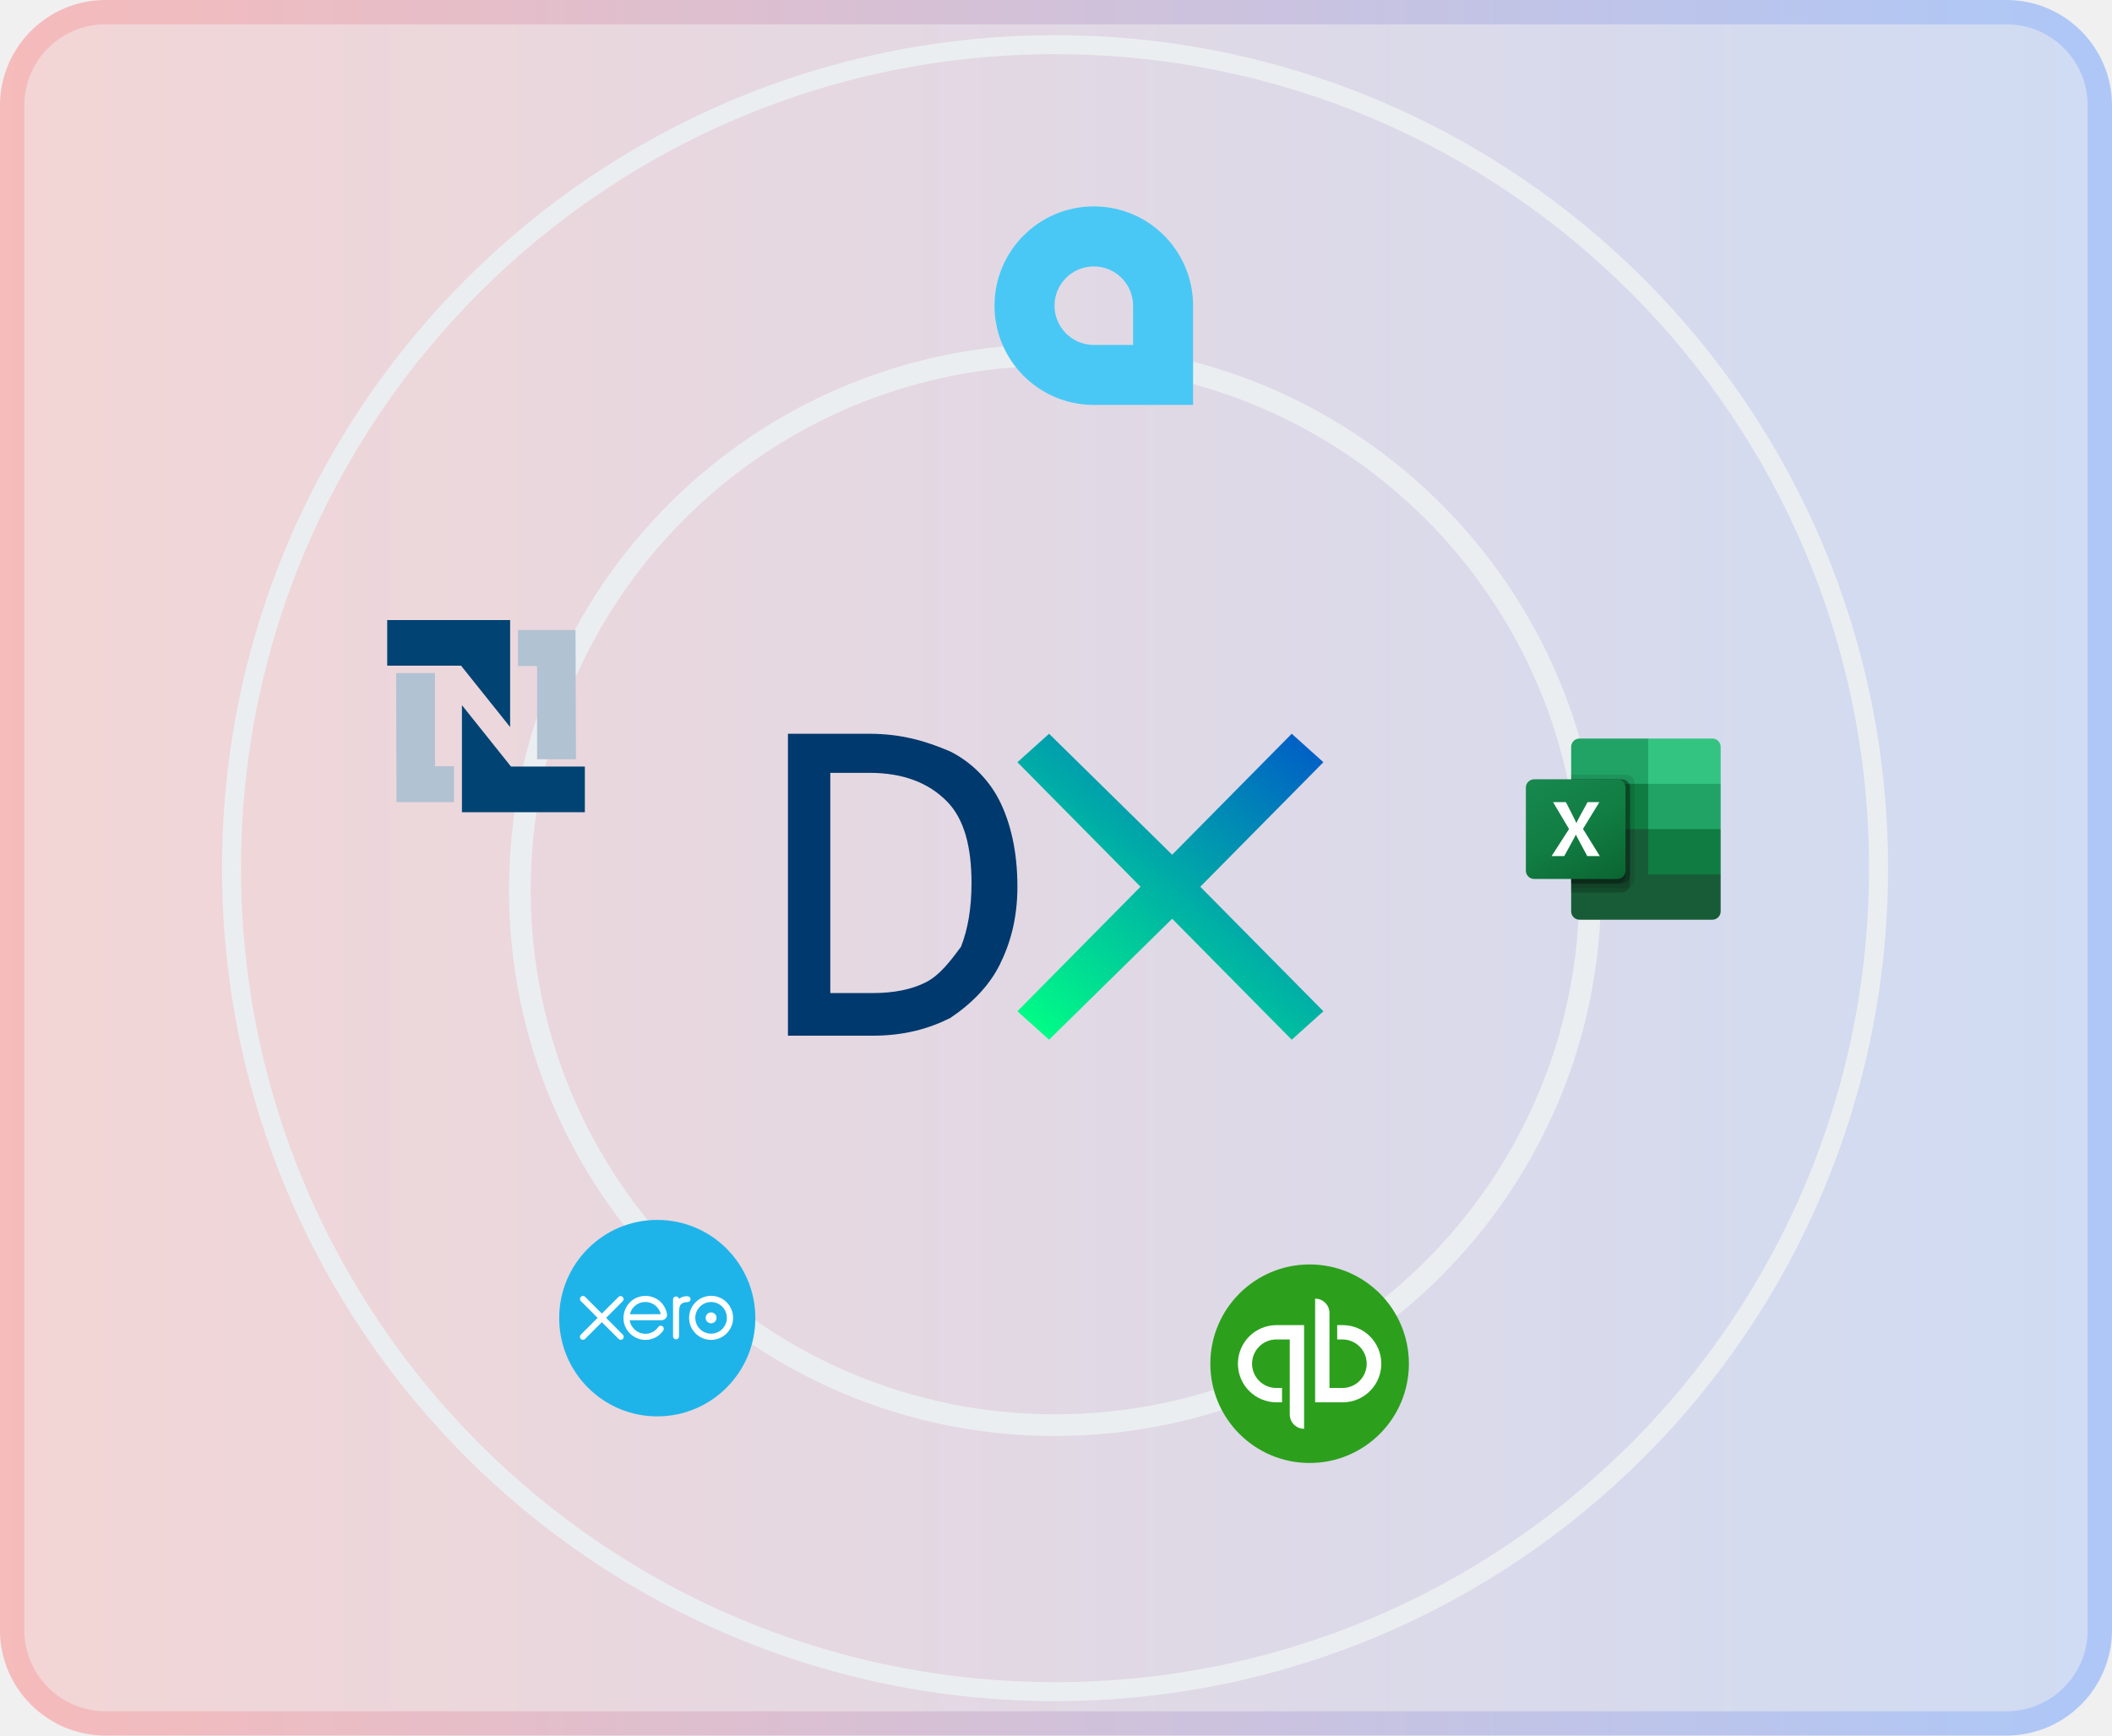
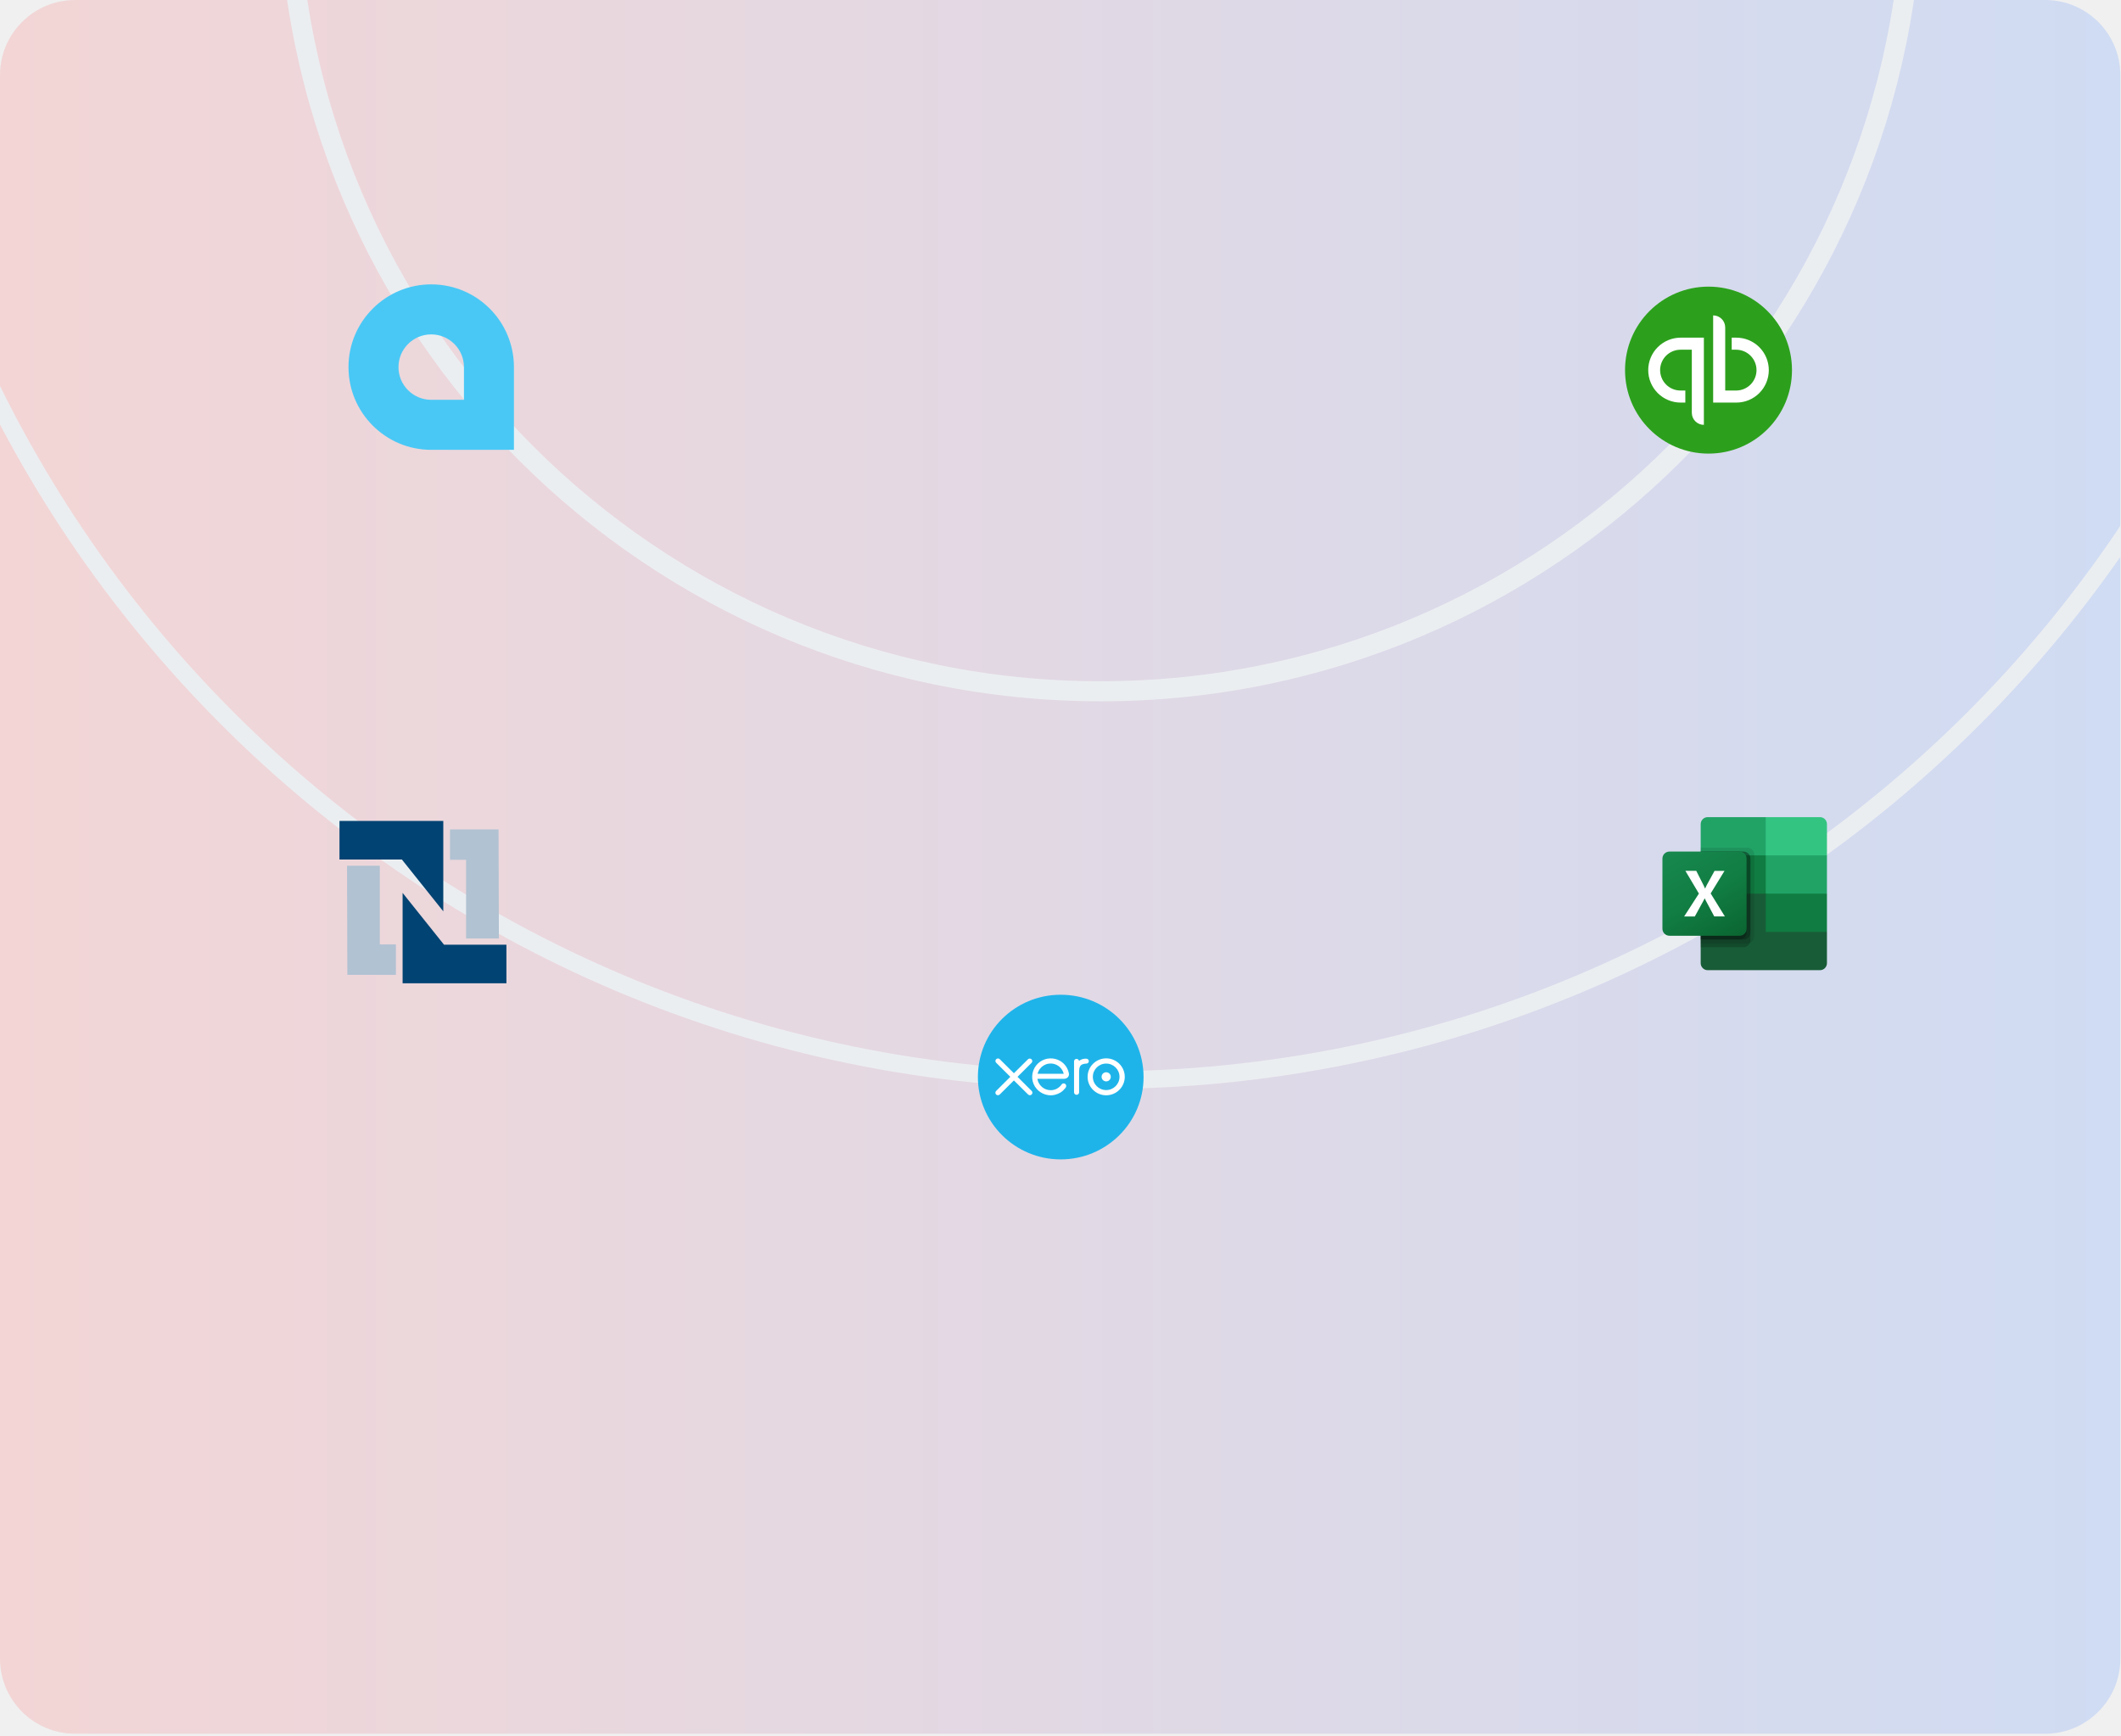
- <svg xmlns="http://www.w3.org/2000/svg" width="780" height="641" viewBox="0 0 780 641" fill="none">
-   <rect x="9" y="632" width="623" height="762" rx="30" transform="rotate(-90 9 632)" fill="url(#paint0_linear_9164_1727)" fill-opacity="0.2" />
-   <rect x="4.5" y="636.5" width="632" height="771" rx="34.5" transform="rotate(-90 4.5 636.5)" stroke="url(#paint1_linear_9164_1727)" stroke-opacity="0.4" stroke-width="9" />
-   <circle cx="389.639" cy="320.639" r="304.139" stroke="#EBEEF1" stroke-width="7" />
-   <circle cx="389.639" cy="328.707" r="197.648" stroke="#EBEEF1" stroke-width="8" />
-   <g clip-path="url(#clip0_9164_1727)">
-     <path d="M191.324 232.693H212.556L212.702 280.397H198.36V245.99H191.324V232.693Z" fill="#B1C2D2" />
-     <path d="M188.396 268.519V229H143.004V245.857H170.283L188.396 268.519Z" fill="#014372" />
-     <path d="M167.677 296.279H146.445L146.299 248.575H160.645V282.983H167.677V296.279Z" fill="#B1C2D2" />
-     <path d="M170.605 260.453V299.972H215.997V283.116H188.718L170.605 260.453Z" fill="#014372" />
+ <svg xmlns="http://www.w3.org/2000/svg" width="847" height="693" viewBox="0 0 847 693" fill="none">
+   <rect y="692.281" width="692.278" height="846.735" rx="30" transform="rotate(-90 0 692.281)" fill="url(#paint0_linear_9803_1875)" fill-opacity="0.2" />
+   <mask id="mask0_9803_1875" style="mask-type:alpha" maskUnits="userSpaceOnUse" x="0" y="0" width="847" height="692">
+     <rect width="847" height="692" fill="#D9D9D9" />
+   </mask>
+   <g mask="url(#mask0_9803_1875)">
+     <circle cx="439.48" cy="-61.671" r="492.984" stroke="#EBEEF1" stroke-width="7" />
+     <circle cx="439.48" cy="-48.336" r="324.36" stroke="#EBEEF1" stroke-width="8" />
+     <g clip-path="url(#clip0_9803_1875)">
+       <path d="M179.701 331.178H199.092L199.226 374.746H186.127V343.321H179.701V331.178Z" fill="#B1C2D2" />
+       <path d="M177.026 363.898V327.805H135.569V343.2H160.484L177.026 363.898Z" fill="#014372" />
+       <path d="M158.103 389.251H138.712L138.578 345.683H151.681V377.108H158.103V389.251Z" fill="#B1C2D2" />
+       <path d="M160.778 356.531V392.625H202.235V377.229H177.321L160.778 356.531Z" fill="#014372" />
+     </g>
+     <g clip-path="url(#clip1_9803_1875)">
+       <path d="M682.277 181.126C700.688 181.126 715.613 166.201 715.613 147.79C715.613 129.379 700.688 114.454 682.277 114.454C663.867 114.454 648.941 129.379 648.941 147.79C648.941 166.201 663.867 181.126 682.277 181.126Z" fill="#2CA01C" />
+       <path d="M658.202 147.79C658.202 151.228 659.568 154.526 661.999 156.957C664.43 159.388 667.727 160.754 671.166 160.754H673.017V155.938H671.166C670.09 155.947 669.023 155.743 668.027 155.337C667.031 154.931 666.125 154.332 665.361 153.575C664.598 152.817 663.992 151.916 663.578 150.923C663.164 149.93 662.952 148.865 662.952 147.79C662.952 146.714 663.164 145.649 663.578 144.656C663.992 143.663 664.598 142.762 665.361 142.004C666.125 141.247 667.031 140.648 668.027 140.242C669.023 139.837 670.09 139.632 671.166 139.641H675.61V164.828C675.611 166.105 676.118 167.33 677.021 168.233C677.924 169.136 679.148 169.643 680.425 169.644V134.826H671.166C669.463 134.826 667.777 135.161 666.204 135.812C664.632 136.464 663.202 137.419 661.998 138.623C660.795 139.827 659.84 141.256 659.188 142.829C658.537 144.402 658.202 146.087 658.202 147.79ZM693.389 134.826H691.538V139.641H693.389C695.535 139.666 697.584 140.535 699.092 142.06C700.6 143.586 701.446 145.645 701.446 147.79C701.446 149.935 700.6 151.994 699.092 153.519C697.584 155.045 695.535 155.914 693.389 155.938H688.945V130.752C688.945 130.12 688.82 129.493 688.578 128.909C688.336 128.325 687.982 127.794 687.535 127.347C687.088 126.9 686.557 126.545 685.973 126.303C685.388 126.061 684.762 125.937 684.13 125.937V160.754H693.389C696.828 160.754 700.125 159.389 702.556 156.957C704.988 154.526 706.354 151.229 706.354 147.79C706.354 144.352 704.988 141.055 702.556 138.623C700.125 136.192 696.828 134.826 693.389 134.826Z" fill="white" />
+     </g>
+     <g clip-path="url(#clip2_9803_1875)">
+       <path fill-rule="evenodd" clip-rule="evenodd" d="M172.2 113.551C153.979 113.551 139.166 128.357 139.166 146.585C139.166 164.813 153.979 179.619 172.2 179.619H205.234V146.585C205.234 128.357 190.491 113.551 172.2 113.551ZM185.275 159.645H172.2C164.967 159.645 159.126 153.778 159.126 146.585C159.126 139.391 164.967 133.525 172.2 133.525C179.433 133.525 185.275 139.391 185.275 146.585V159.645Z" fill="#49C8F5" />
+     </g>
+     <g clip-path="url(#clip3_9803_1875)">
+       <path d="M705.128 355.306L679.153 350.723V384.592C679.153 386.138 680.407 387.392 681.954 387.392H726.773C728.32 387.392 729.574 386.138 729.574 384.592V372.113L705.128 355.306Z" fill="#185C37" />
+       <path d="M705.128 326.276H681.954C680.407 326.276 679.153 327.53 679.153 329.077V341.555L705.128 356.834L718.879 361.418L729.574 356.834V341.555L705.128 326.276Z" fill="#21A366" />
+       <path d="M679.153 341.556H705.128V356.835H679.153V341.556Z" fill="#107C41" />
+       <path opacity="0.1" d="M697.743 338.5H679.153V376.698H697.743C699.288 376.693 700.539 375.442 700.544 373.897V341.301C700.539 339.756 699.288 338.505 697.743 338.5Z" fill="black" />
+       <path opacity="0.2" d="M696.215 340.027H679.153V378.225H696.215C697.76 378.22 699.011 376.969 699.016 375.424V342.828C699.011 341.283 697.76 340.032 696.215 340.027Z" fill="black" />
+       <path opacity="0.2" d="M696.215 340.027H679.153V375.169H696.215C697.76 375.164 699.011 373.913 699.016 372.368V342.828C699.011 341.283 697.76 340.032 696.215 340.027Z" fill="black" />
+       <path opacity="0.2" d="M694.688 340.027H679.153V375.169H694.688C696.232 375.164 697.483 373.913 697.488 372.368V342.828C697.483 341.283 696.232 340.032 694.688 340.027Z" fill="black" />
+       <path d="M666.675 340.027H694.687C696.234 340.027 697.488 341.281 697.488 342.828V370.841C697.488 372.387 696.234 373.641 694.687 373.641H666.675C665.128 373.641 663.874 372.387 663.874 370.841V342.828C663.874 341.281 665.128 340.027 666.675 340.027Z" fill="url(#paint1_linear_9803_1875)" />
+       <path d="M672.548 365.938L678.439 356.808L673.041 347.729H677.384L680.329 353.536C680.601 354.087 680.788 354.497 680.889 354.767H680.927C681.117 354.333 681.321 353.906 681.538 353.485L684.687 347.733H688.673L683.138 356.758L688.814 365.937H684.572L681.17 359.565C681.01 359.293 680.874 359.009 680.763 358.714H680.713C680.613 359.003 680.481 359.279 680.319 359.539L676.815 365.938H672.548Z" fill="white" />
+       <path d="M726.773 326.276H705.127V341.555H729.573V329.077C729.573 327.53 728.32 326.276 726.773 326.276Z" fill="#33C481" />
+       <path d="M705.127 356.835H729.573V372.114H705.127V356.835Z" fill="#107C41" />
+     </g>
  </g>
-   <g clip-path="url(#clip1_9164_1727)">
-     <path d="M483.663 540.327C503.912 540.327 520.327 523.912 520.327 503.663C520.327 483.415 503.912 467 483.663 467C463.415 467 447 483.415 447 503.663C447 523.912 463.415 540.327 483.663 540.327Z" fill="#2CA01C" />
-     <path d="M457.184 503.663C457.184 507.445 458.686 511.071 461.36 513.745C464.034 516.419 467.661 517.921 471.442 517.921H473.479V512.625H471.442C470.259 512.635 469.086 512.41 467.99 511.964C466.895 511.518 465.898 510.859 465.058 510.026C464.219 509.193 463.552 508.202 463.097 507.109C462.642 506.017 462.408 504.846 462.408 503.663C462.408 502.48 462.642 501.309 463.097 500.217C463.552 499.125 464.219 498.134 465.058 497.3C465.898 496.467 466.895 495.809 467.99 495.362C469.086 494.916 470.259 494.692 471.442 494.701H476.33V522.402C476.331 523.807 476.889 525.154 477.882 526.147C478.875 527.14 480.222 527.698 481.626 527.699V489.405H471.442C469.57 489.405 467.716 489.774 465.986 490.491C464.256 491.207 462.684 492.257 461.36 493.581C460.036 494.905 458.986 496.477 458.269 498.207C457.552 499.937 457.184 501.791 457.184 503.663ZM495.884 489.405H493.847V494.702H495.884C498.243 494.728 500.497 495.684 502.156 497.362C503.815 499.04 504.745 501.304 504.745 503.663C504.745 506.023 503.815 508.287 502.156 509.965C500.497 511.643 498.243 512.599 495.884 512.625H490.996V484.925C490.996 484.23 490.859 483.541 490.593 482.898C490.327 482.256 489.937 481.672 489.445 481.18C488.953 480.688 488.369 480.298 487.727 480.032C487.084 479.766 486.396 479.629 485.7 479.629V517.922H495.884C499.665 517.922 503.292 516.42 505.966 513.746C508.64 511.072 510.142 507.445 510.142 503.664C510.142 499.883 508.64 496.256 505.966 493.582C503.292 490.908 499.665 489.405 495.884 489.405Z" fill="white" />
+   <g clip-path="url(#clip4_9803_1875)">
+     <path d="M423.585 462.944C441.853 462.944 456.67 448.22 456.67 430.072C456.67 411.912 441.866 397.2 423.585 397.2C405.304 397.2 390.512 411.9 390.512 430.06C390.512 448.22 405.316 462.944 423.585 462.944Z" fill="#1EB4EA" />
+     <path d="M406.339 429.974L411.985 424.348C412.354 423.933 412.305 423.297 411.886 422.93C411.504 422.6 410.925 422.6 410.542 422.942L404.897 428.543L399.239 422.93C398.844 422.538 398.203 422.538 397.809 422.942C397.414 423.333 397.414 423.969 397.821 424.361L403.467 429.974L397.821 435.587C397.414 435.966 397.39 436.602 397.759 437.005C398.141 437.409 398.782 437.433 399.189 437.067C399.202 437.054 399.214 437.042 399.239 437.03L404.897 431.417L410.53 437.005C410.912 437.409 411.553 437.433 411.96 437.054C412.17 436.859 412.28 436.602 412.28 436.321C412.28 436.052 412.17 435.795 411.985 435.611L406.339 429.974ZM439.905 429.974C439.905 430.977 440.731 431.796 441.742 431.796C442.765 431.796 443.579 430.977 443.579 429.974C443.579 428.959 442.753 428.152 441.742 428.152C440.731 428.152 439.905 428.971 439.905 429.974ZM436.417 429.974C436.417 427.063 438.808 424.679 441.742 424.679C444.676 424.679 447.067 427.051 447.067 429.974C447.067 432.884 444.676 435.269 441.742 435.269C438.796 435.257 436.417 432.897 436.417 429.974ZM434.321 429.974C434.321 434.034 437.649 437.348 441.742 437.348C445.834 437.348 449.163 434.046 449.163 429.974C449.163 425.914 445.834 422.6 441.742 422.6C437.649 422.612 434.321 425.914 434.321 429.974ZM433.803 422.734H433.495C432.558 422.734 431.658 423.028 430.906 423.602C430.796 423.138 430.389 422.82 429.908 422.808C429.353 422.808 428.909 423.248 428.909 423.798V436.211C428.946 436.761 429.415 437.189 429.982 437.152C430.5 437.128 430.906 436.712 430.931 436.198V428.567C430.931 426.024 431.165 424.997 433.36 424.727C433.569 424.703 433.779 424.703 433.791 424.703C434.395 424.679 434.814 424.275 434.814 423.712C434.802 423.187 434.358 422.734 433.803 422.734ZM414.376 428.763C414.376 428.739 414.376 428.702 414.376 428.677C415.103 425.828 418.012 424.104 420.885 424.825C422.82 425.314 424.324 426.831 424.78 428.751L414.376 428.763ZM426.851 428.567C426.419 426.513 425.285 424.838 423.572 423.749C421.02 422.159 417.766 422.245 415.313 423.969C412.823 425.742 411.676 428.849 412.404 431.796C413.168 434.731 415.658 436.92 418.703 437.299C419.603 437.409 420.466 437.36 421.365 437.128C422.154 436.932 422.906 436.614 423.584 436.186C424.299 435.734 424.903 435.122 425.483 434.401C425.495 434.388 425.507 434.376 425.52 434.364C425.926 433.863 425.852 433.153 425.409 432.823C425.039 432.542 424.41 432.42 423.917 433.055C423.806 433.202 423.695 433.361 423.56 433.52C423.165 433.948 422.684 434.364 422.093 434.694C421.353 435.086 420.503 435.318 419.603 435.318C416.657 435.281 415.091 433.239 414.524 431.784C414.425 431.502 414.351 431.221 414.302 430.94L414.29 430.781H424.854C426.284 430.744 427.073 429.729 426.851 428.567Z" fill="white" />
  </g>
-   <g clip-path="url(#clip2_9164_1727)">
-     <path fill-rule="evenodd" clip-rule="evenodd" d="M403.96 76.231C383.736 76.231 367.295 92.664 367.295 112.895C367.295 133.127 383.736 149.56 403.96 149.56H440.625V112.895C440.625 92.664 424.261 76.231 403.96 76.231ZM418.472 127.391H403.96C395.932 127.391 389.448 120.88 389.448 112.895C389.448 104.911 395.932 98.4 403.96 98.4C411.988 98.4 418.472 104.911 418.472 112.895V127.391Z" fill="#49C8F5" />
-   </g>
-   <path d="M608.701 304.546L580.262 299.527V336.611C580.262 338.304 581.635 339.677 583.328 339.677H632.402C634.095 339.677 635.468 338.304 635.468 336.611V322.948L608.701 304.546Z" fill="#185C37" />
-   <path d="M608.701 272.761H583.328C581.635 272.761 580.262 274.134 580.262 275.827V289.49L608.701 306.219L623.758 311.238L635.468 306.219V289.49L608.701 272.761Z" fill="#21A366" />
-   <path d="M580.262 289.489H608.701V306.218H580.262V289.489Z" fill="#107C41" />
-   <path opacity="0.1" d="M600.616 286.144H580.262V327.966H600.616C602.307 327.961 603.677 326.591 603.683 324.9V289.21C603.677 287.519 602.307 286.149 600.616 286.144Z" fill="black" />
-   <path opacity="0.2" d="M598.943 287.816H580.262V329.639H598.943C600.634 329.634 602.004 328.264 602.01 326.573V290.883C602.004 289.192 600.634 287.822 598.943 287.816Z" fill="black" />
-   <path opacity="0.2" d="M598.943 287.816H580.262V326.293H598.943C600.634 326.288 602.004 324.918 602.01 323.227V290.883C602.004 289.192 600.634 287.822 598.943 287.816Z" fill="black" />
-   <path opacity="0.2" d="M597.27 287.816H580.262V326.293H597.27C598.962 326.288 600.331 324.918 600.337 323.227V290.883C600.331 289.192 598.962 287.822 597.27 287.816Z" fill="black" />
-   <path d="M566.6 287.816H597.271C598.964 287.816 600.337 289.189 600.337 290.883V321.554C600.337 323.248 598.964 324.621 597.271 324.621H566.6C564.906 324.621 563.533 323.248 563.533 321.554V290.883C563.533 289.189 564.906 287.816 566.6 287.816Z" fill="url(#paint2_linear_9164_1727)" />
-   <path d="M573.029 316.186L579.48 306.19L573.57 296.25H578.324L581.549 302.607C581.847 303.211 582.051 303.659 582.162 303.955H582.204C582.412 303.481 582.635 303.013 582.873 302.552L586.321 296.253H590.685L584.624 306.135L590.839 316.186H586.195L582.47 309.208C582.294 308.912 582.145 308.6 582.025 308.277H581.969C581.86 308.593 581.715 308.896 581.538 309.18L577.702 316.186H573.029Z" fill="white" />
-   <path d="M632.401 272.761H608.701V289.49H635.468V275.827C635.468 274.134 634.095 272.761 632.401 272.761Z" fill="#33C481" />
-   <path d="M608.701 306.219H635.468V322.948H608.701V306.219Z" fill="#107C41" />
-   <g clip-path="url(#clip3_9164_1727)">
-     <path d="M242.738 523.112C262.74 523.112 278.963 506.862 278.963 486.832C278.963 466.789 262.753 450.553 242.738 450.553C222.722 450.553 206.525 466.776 206.525 486.819C206.525 506.862 222.735 523.112 242.738 523.112Z" fill="#1EB4EA" />
-     <path d="M223.856 486.725L230.037 480.516C230.442 480.057 230.388 479.355 229.929 478.95C229.511 478.586 228.877 478.586 228.458 478.964L222.277 485.145L216.082 478.95C215.65 478.518 214.948 478.518 214.516 478.964C214.084 479.396 214.084 480.098 214.529 480.529L220.711 486.725L214.529 492.92C214.084 493.338 214.057 494.04 214.462 494.485C214.88 494.931 215.582 494.958 216.028 494.553C216.041 494.539 216.055 494.526 216.082 494.512L222.277 488.317L228.445 494.485C228.863 494.931 229.565 494.958 230.01 494.539C230.24 494.323 230.361 494.04 230.361 493.729C230.361 493.433 230.24 493.149 230.037 492.947L223.856 486.725ZM260.608 486.725C260.608 487.831 261.512 488.736 262.619 488.736C263.739 488.736 264.63 487.831 264.63 486.725C264.63 485.604 263.726 484.714 262.619 484.714C261.512 484.714 260.608 485.618 260.608 486.725ZM256.788 486.725C256.788 483.512 259.407 480.88 262.619 480.88C265.831 480.88 268.449 483.499 268.449 486.725C268.449 489.937 265.831 492.569 262.619 492.569C259.393 492.555 256.788 489.95 256.788 486.725ZM254.494 486.725C254.494 491.206 258.138 494.863 262.619 494.863C267.1 494.863 270.744 491.219 270.744 486.725C270.744 482.244 267.1 478.586 262.619 478.586C258.138 478.599 254.494 482.244 254.494 486.725ZM253.927 478.734H253.589C252.564 478.734 251.578 479.058 250.755 479.693C250.634 479.18 250.188 478.829 249.662 478.815C249.054 478.815 248.569 479.301 248.569 479.909V493.608C248.609 494.215 249.122 494.688 249.743 494.647C250.31 494.62 250.755 494.161 250.782 493.594V485.172C250.782 482.365 251.038 481.231 253.441 480.934C253.67 480.907 253.9 480.907 253.913 480.907C254.575 480.88 255.034 480.435 255.034 479.814C255.02 479.234 254.534 478.734 253.927 478.734ZM232.656 485.388C232.656 485.361 232.656 485.321 232.656 485.294C233.452 482.149 236.637 480.246 239.782 481.042C241.901 481.582 243.548 483.256 244.047 485.375L232.656 485.388ZM246.315 485.172C245.842 482.905 244.6 481.056 242.724 479.855C239.931 478.1 236.367 478.195 233.681 480.098C230.955 482.055 229.7 485.483 230.496 488.736C231.333 491.975 234.059 494.391 237.393 494.809C238.378 494.931 239.323 494.877 240.308 494.62C241.172 494.404 241.996 494.053 242.738 493.581C243.521 493.082 244.182 492.407 244.816 491.61C244.83 491.597 244.843 491.583 244.857 491.57C245.302 491.017 245.221 490.234 244.735 489.869C244.331 489.559 243.642 489.424 243.102 490.126C242.981 490.288 242.859 490.463 242.711 490.639C242.279 491.111 241.753 491.57 241.105 491.934C240.295 492.366 239.364 492.623 238.378 492.623C235.153 492.582 233.439 490.328 232.818 488.722C232.71 488.412 232.629 488.101 232.575 487.791L232.561 487.615H244.128C245.694 487.575 246.557 486.455 246.315 485.172Z" fill="white" />
-   </g>
-   <path d="M488.75 281.511L477.06 271L432.9 315.674L387.44 271L375.75 281.511L421.21 327.5L375.75 373.489L387.44 384L432.9 339.326L477.06 384L488.75 373.489L443.29 327.5L488.75 281.511Z" fill="url(#paint3_linear_9164_1727)" />
-   <path d="M291 381.201V271H320.989C332.723 271 341.85 273.624 350.977 277.56C358.8 281.495 365.319 288.054 369.231 295.926C373.142 303.798 375.75 314.293 375.75 327.412C375.75 339.22 373.142 348.403 369.231 356.275C365.319 364.146 358.8 370.706 350.977 375.954C343.154 379.889 334.027 382.513 322.292 382.513H291V381.201ZM322.292 366.77C330.116 366.77 336.635 365.458 341.85 362.834C347.066 360.211 350.977 354.963 354.889 349.715C357.496 343.156 358.8 335.284 358.8 326.101C358.8 312.982 356.192 302.486 349.673 295.926C343.154 289.366 334.027 285.431 320.989 285.431H306.646V366.77H322.292Z" fill="#00396D" />
  <defs>
-     <linearGradient id="paint0_linear_9164_1727" x1="320.5" y1="1394" x2="320.5" y2="632" gradientUnits="userSpaceOnUse">
+     <linearGradient id="paint0_linear_9803_1875" x1="346.139" y1="1539.02" x2="346.139" y2="692.281" gradientUnits="userSpaceOnUse">
      <stop stop-color="#4D8AFF" />
      <stop offset="1" stop-color="#FF6B6B" />
    </linearGradient>
-     <linearGradient id="paint1_linear_9164_1727" x1="320.5" y1="632" x2="320.5" y2="1394" gradientUnits="userSpaceOnUse">
-       <stop stop-color="#FF6B6B" />
-       <stop offset="1" stop-color="#4D8AFF" />
-     </linearGradient>
-     <linearGradient id="paint2_linear_9164_1727" x1="569.927" y1="285.42" x2="593.944" y2="327.017" gradientUnits="userSpaceOnUse">
+     <linearGradient id="paint1_linear_9803_1875" x1="669.713" y1="337.839" x2="691.648" y2="375.83" gradientUnits="userSpaceOnUse">
      <stop stop-color="#18884F" />
      <stop offset="0.5" stop-color="#117E43" />
      <stop offset="1" stop-color="#0B6631" />
    </linearGradient>
-     <linearGradient id="paint3_linear_9164_1727" x1="528.895" y1="229.368" x2="395.962" y2="394.652" gradientUnits="userSpaceOnUse">
-       <stop stop-color="#001BE2" />
-       <stop offset="1" stop-color="#00FF85" />
-     </linearGradient>
-     <clipPath id="clip0_9164_1727">
-       <rect width="73" height="70.972" fill="white" transform="translate(143 229)" />
+     <clipPath id="clip0_9803_1875">
+       <rect width="66.672" height="64.82" fill="white" transform="translate(135.566 327.805)" />
    </clipPath>
-     <clipPath id="clip1_9164_1727">
-       <rect width="73.327" height="73.327" fill="white" transform="translate(447 467)" />
+     <clipPath id="clip1_9803_1875">
+       <rect width="66.672" height="66.672" fill="white" transform="translate(648.941 114.454)" />
    </clipPath>
-     <clipPath id="clip2_9164_1727">
-       <rect width="74" height="74" fill="white" transform="translate(367 76)" />
+     <clipPath id="clip2_9803_1875">
+       <rect width="66.672" height="66.672" fill="white" transform="translate(138.9 113.343)" />
    </clipPath>
-     <clipPath id="clip3_9164_1727">
-       <rect width="73" height="73.584" fill="white" transform="translate(206 450)" />
+     <clipPath id="clip3_9803_1875">
+       <rect width="66.672" height="62.505" fill="white" transform="translate(663.388 325.582)" />
+     </clipPath>
+     <clipPath id="clip4_9803_1875">
+       <rect width="66.672" height="66.672" fill="white" transform="translate(390.031 396.699)" />
    </clipPath>
  </defs>
</svg>
